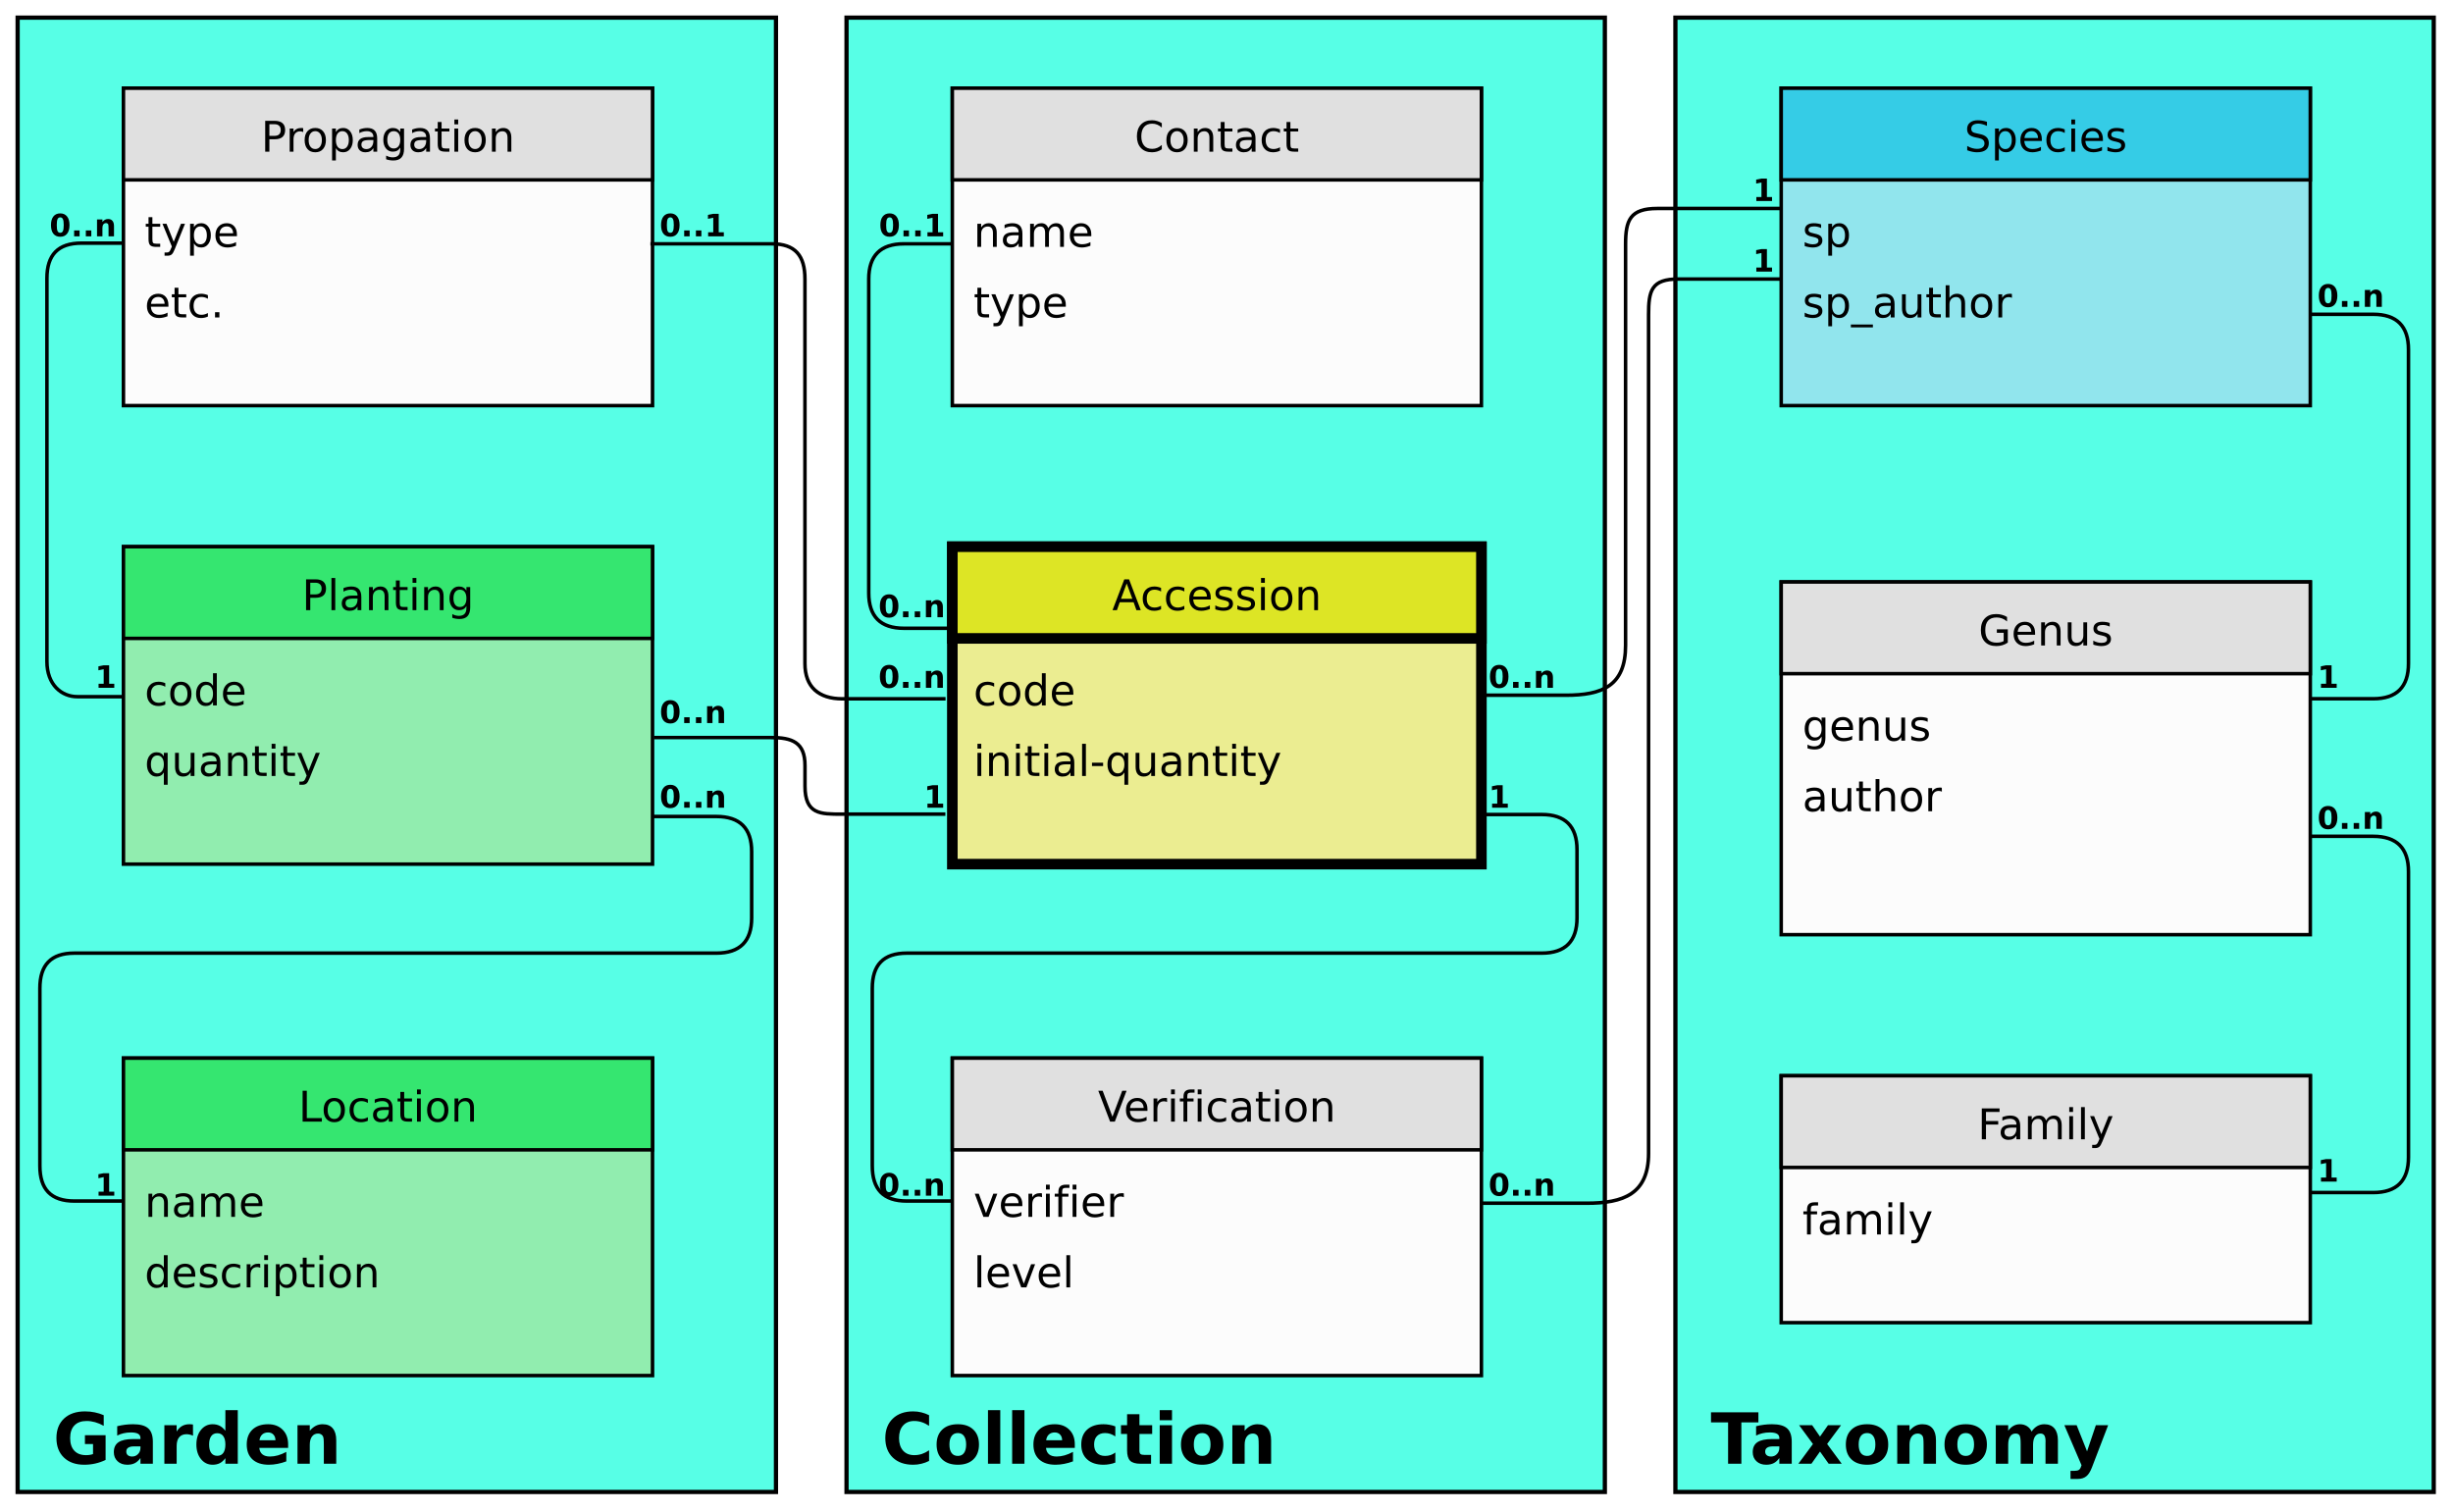
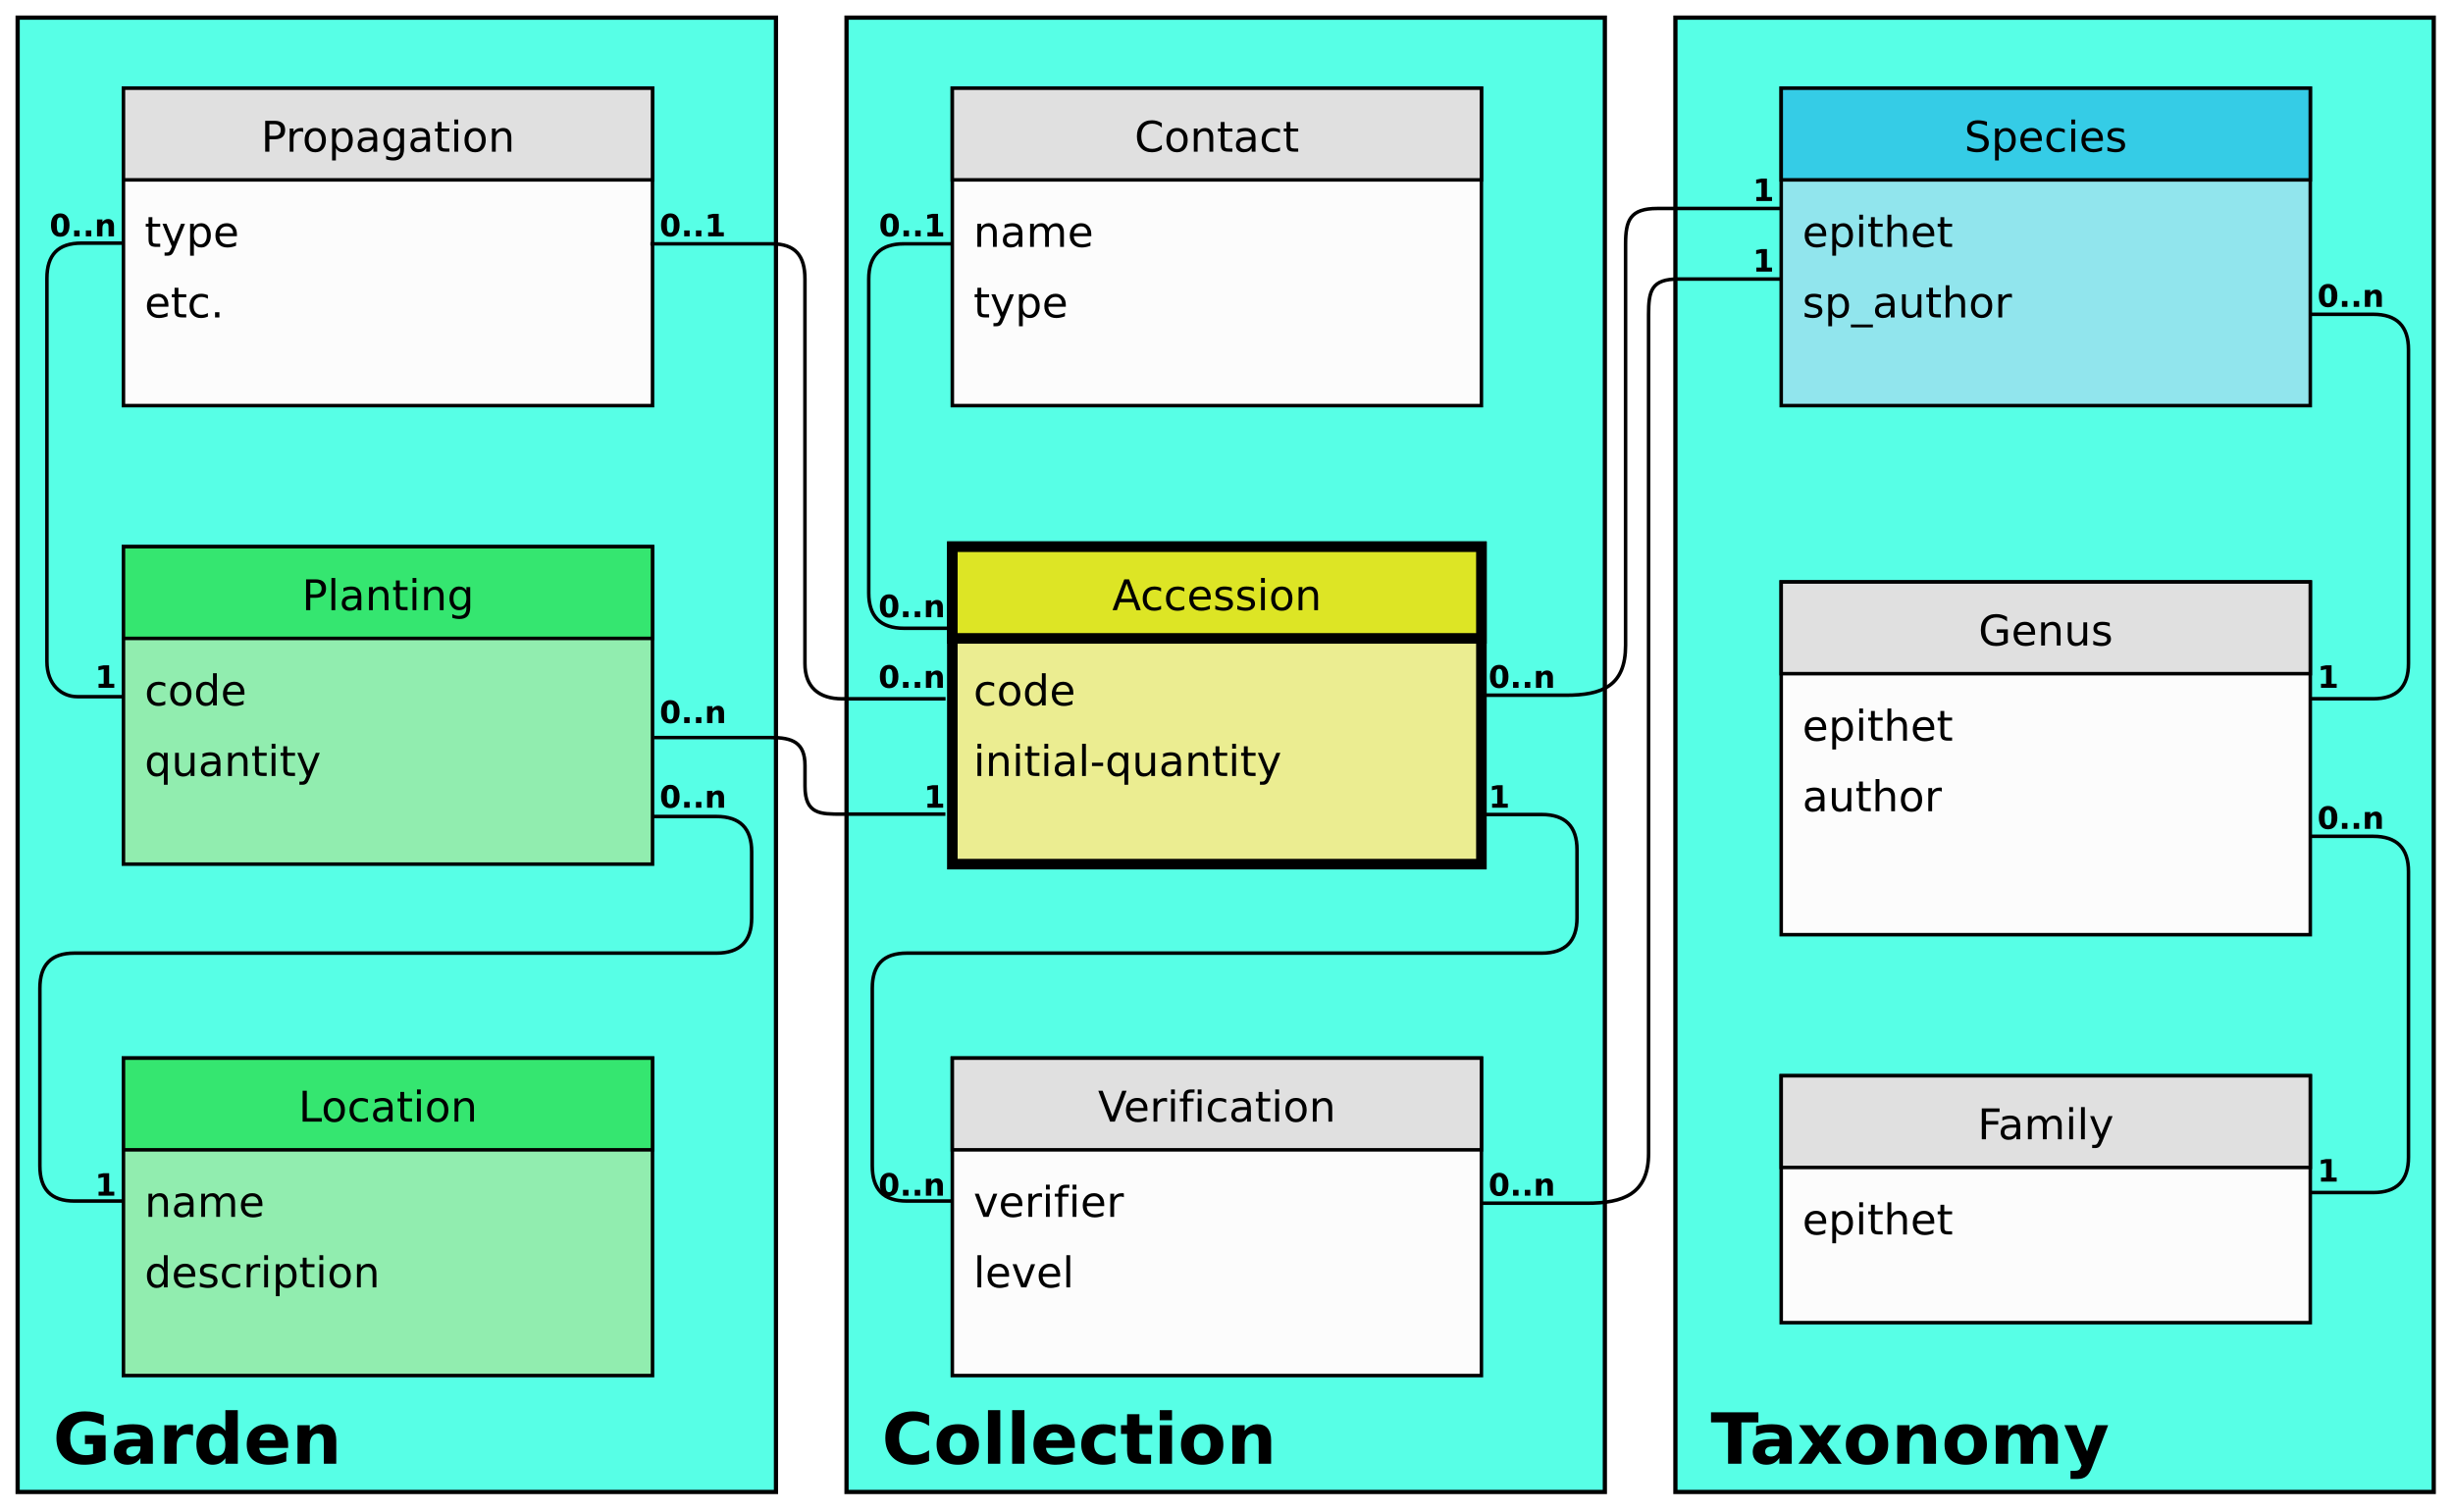
<svg xmlns="http://www.w3.org/2000/svg" version="1.1" width="695.46" height="428.611" id="svg4298">
  <defs id="defs4300" />
  <g transform="translate(5,5)" id="garden-container">
    <path d="m 0,0 215,0 0,418 -215,0 z" id="rect-garden" style="color:#000000;fill:#57ffe6;fill-opacity:1;fill-rule:nonzero;stroke:#000000;stroke-width:1.2;stroke-opacity:1;visibility:visible;display:inline;overflow:visible;enable-background:accumulate" />
    <text x="10" y="410" id="text6429" style="font-size:20px;font-style:normal;font-weight:bold;line-height:125%;font-family:DejaVu Sans">Garden</text>
    <g transform="translate(30,20)" id="propagation-group">
      <path d="M 0,0 150,0 150,90 0,90 z" id="propagation-block" style="fill:#fcfcfc;fill-opacity:1;stroke:#000000" />
      <path d="m 0,0 0,26 150,0 0,-26 z" id="propagation-title" style="fill:#e0e0e0;stroke:#000000;stroke-miterlimit:10" />
      <text x="75" y="18" id="text4376-5" style="font-size:12px;text-anchor:middle;fill:#000000;font-family:DejaVu Sans">Propagation</text>
      <text x="6" y="45" id="text4404-6" style="font-size:12px;text-align:start;text-anchor:start;fill:#000000;font-family:DejaVu Sans">type</text>
      <text x="6" y="65" id="text4404-6-0" style="font-size:12px;text-align:start;text-anchor:start;fill:#000000;font-family:DejaVu Sans">etc.</text>
    </g>
    <g transform="translate(30,150)" id="planting-group">
      <path d="M 0,0 150,0 150,90 0,90 z" id="planting-block" style="color:#000000;fill:#91edaf;fill-opacity:1;fill-rule:nonzero;stroke:#000000;stroke-width:1;stroke-linecap:butt;stroke-linejoin:miter;stroke-miterlimit:4;stroke-opacity:1;stroke-dasharray:none;stroke-dashoffset:0;marker:none;visibility:visible;display:inline;overflow:visible;enable-background:accumulate" />
      <path d="m 0,0 0,26 150,0 0,-26 z" id="planting-title" style="color:#000000;fill:#35e670;fill-opacity:1;fill-rule:nonzero;stroke:#000000;stroke-width:1;stroke-linecap:butt;stroke-linejoin:miter;stroke-miterlimit:10;stroke-opacity:1;stroke-dasharray:none;stroke-dashoffset:0;marker:none;visibility:visible;display:inline;overflow:visible;enable-background:accumulate" />
      <text x="75" y="18" id="text4492" style="font-size:12px;text-anchor:middle;fill:#000000;font-family:DejaVu Sans">Planting</text>
      <text x="6" y="45" id="text3417" style="font-size:12px;text-align:start;text-anchor:start;fill:#000000;font-family:DejaVu Sans">code</text>
      <text x="6" y="65" id="text3419" style="font-size:12px;text-align:start;text-anchor:start;fill:#000000;font-family:DejaVu Sans">quantity</text>
    </g>
    <g transform="translate(30,295)" id="location-group">
      <path d="M 0,0 150,0 150,90 0,90 z" id="location-block" style="color:#000000;fill:#91edaf;fill-opacity:1;fill-rule:nonzero;stroke:#000000;stroke-width:1;stroke-linecap:butt;stroke-linejoin:miter;stroke-miterlimit:4;stroke-opacity:1;stroke-dasharray:none;stroke-dashoffset:0;marker:none;visibility:visible;display:inline;overflow:visible;enable-background:accumulate" />
      <path d="m 0,0 0,26 150,0 0,-26 z" id="location-title" style="color:#000000;fill:#35e670;fill-opacity:1;fill-rule:nonzero;stroke:#000000;stroke-width:1;stroke-linecap:butt;stroke-linejoin:miter;stroke-miterlimit:10;stroke-opacity:1;stroke-dasharray:none;stroke-dashoffset:0;marker:none;visibility:visible;display:inline;overflow:visible;enable-background:accumulate" />
      <text x="75" y="18" id="text4558" style="font-size:12px;text-anchor:middle;fill:#000000;font-family:DejaVu Sans">Location</text>
      <text x="6" y="45" id="text4586-8" style="font-size:12px;text-align:start;text-anchor:start;fill:#000000;font-family:DejaVu Sans">name</text>
      <text x="6" y="65" id="text3426" style="font-size:12px;text-align:start;text-anchor:start;fill:#000000;font-family:DejaVu Sans">description</text>
    </g>
    <text x="182" y="224" id="text4011" style="font-size:8.75px;font-weight:bold;text-anchor:start;font-family:DejaVu Sans">0..n</text>
    <text x="182" y="200" id="text4012" style="font-size:8.75px;font-weight:bold;text-anchor:start;font-family:DejaVu Sans">0..n</text>
    <text x="28" y="62" id="text4013" style="font-size:8.75px;font-weight:bold;text-anchor:end;font-family:DejaVu Sans">0..n</text>
    <text x="28" y="190" id="text4014" style="font-size:8.75px;font-weight:bold;text-anchor:end;font-family:DejaVu Sans">1</text>
    <text x="28" y="334" id="text4015" style="font-size:8.75px;font-weight:bold;text-anchor:end;font-family:DejaVu Sans">1</text>
    <text x="182" y="62" id="text4016" style="font-size:8.75px;font-weight:bold;text-anchor:start;font-family:DejaVu Sans">0..1</text>
  </g>
  <g transform="translate(240,5)" id="collection-container">
    <path d="m 0,0 215,0 0,418 -215,0 z" id="rect-collection" style="color:#000000;fill:#57ffe6;fill-opacity:1;fill-rule:nonzero;stroke:#000000;stroke-width:1.2;stroke-opacity:1;visibility:visible;display:inline;overflow:visible;enable-background:accumulate" />
    <text x="10" y="410" id="text3799" style="font-size:20px;font-style:normal;font-weight:bold;line-height:125%;font-family:DejaVu Sans">Collection</text>
    <g transform="translate(30,20)" id="contact-group">
      <path d="M 0,0 150,0 150,90 0,90 z" id="contact-block" style="fill:#fcfcfc;fill-opacity:1;stroke:#000000" />
      <path d="m 0,0 0,26 150,0 0,-26 z" id="path3432" style="fill:#e0e0e0;stroke:#000000;stroke-miterlimit:10" />
      <text x="75" y="18" id="text3434" style="font-size:12px;text-anchor:middle;fill:#000000;font-family:DejaVu Sans">Contact</text>
      <text x="6" y="45" id="text3438" style="font-size:12px;text-align:start;text-anchor:start;fill:#000000;font-family:DejaVu Sans">name</text>
      <text x="6" y="65" id="text3436" style="font-size:12px;text-align:start;text-anchor:start;fill:#000000;font-family:DejaVu Sans">type</text>
    </g>
    <g transform="translate(30,150)" id="accession-group">
      <path d="M 0,0 150,0 150,90 0,90 z" id="accession-block" style="color:#000000;fill:#ebed91;fill-opacity:1;fill-rule:nonzero;stroke:#000000;stroke-width:3;stroke-linecap:butt;stroke-linejoin:miter;stroke-miterlimit:4;stroke-opacity:1;stroke-dashoffset:0;marker:none;visibility:visible;display:inline;overflow:visible;enable-background:accumulate" />
      <path d="m 0,0 0,26 150,0 0,-26 z" id="accession-title" style="color:#000000;fill:#dde525;fill-opacity:1;fill-rule:nonzero;stroke:#000000;stroke-width:3;stroke-linecap:butt;stroke-linejoin:miter;stroke-miterlimit:10;stroke-opacity:1;stroke-dasharray:none;stroke-dashoffset:0;marker:none;visibility:visible;display:inline;overflow:visible;enable-background:accumulate" />
      <text x="75" y="18" id="text3443" style="font-size:12px;text-anchor:middle;fill:#000000;font-family:DejaVu Sans">Accession</text>
      <text x="6" y="45" id="text3445" style="font-size:12px;text-align:start;text-anchor:start;fill:#000000;font-family:DejaVu Sans">code</text>
      <text x="6" y="65" id="text3447" style="font-size:12px;text-align:start;text-anchor:start;fill:#000000;font-family:DejaVu Sans">initial-quantity</text>
    </g>
    <g transform="translate(30,295)" id="verification-group">
      <path d="M 0,0 150,0 150,90 0,90 z" id="path3450" style="fill:#fcfcfc;fill-opacity:1;stroke:#000000" />
      <path d="m 0,0 0,26 150,0 0,-26 z" id="path3452" style="fill:#e0e0e0;stroke:#000000;stroke-miterlimit:10" />
      <text x="75" y="18" id="text3454" style="font-size:12px;text-anchor:middle;fill:#000000;font-family:DejaVu Sans">Verification</text>
      <text x="6" y="45" id="text3456" style="font-size:12px;text-align:start;text-anchor:start;fill:#000000;font-family:DejaVu Sans">verifier</text>
      <text x="6" y="65" id="text3458" style="font-size:12px;text-align:start;text-anchor:start;fill:#000000;font-family:DejaVu Sans">level</text>
    </g>
    <text x="28" y="62" id="text3042" style="font-size:8.75px;font-weight:bold;text-anchor:end;font-family:DejaVu Sans">0..1</text>
    <text x="182" y="190" id="text3036" style="font-size:8.75px;font-weight:bold;text-anchor:start;font-family:DejaVu Sans">0..n</text>
    <text x="182" y="224" id="text3038" style="font-size:8.75px;font-weight:bold;text-anchor:start;font-family:DejaVu Sans">1</text>
    <text x="182" y="334" id="text3040" style="font-size:8.75px;font-weight:bold;text-anchor:start;font-family:DejaVu Sans">0..n</text>
    <text x="28" y="170" id="text3044" style="font-size:8.75px;font-weight:bold;text-anchor:end;font-family:DejaVu Sans">0..n</text>
    <text x="28" y="190" id="text3046" style="font-size:8.75px;font-weight:bold;text-anchor:end;font-family:DejaVu Sans">0..n</text>
    <text x="28" y="224" id="text3048" style="font-size:8.75px;font-weight:bold;text-anchor:end;font-family:DejaVu Sans">1</text>
    <text x="28" y="334" id="text3050" style="font-size:8.75px;font-weight:bold;text-anchor:end;font-family:DejaVu Sans">0..n</text>
  </g>
  <g transform="translate(475,5)" id="taxonomy-container">
    <path d="m 0,0 215,0 0,418 -215,0 z" id="rect-taxonomy" style="color:#000000;fill:#57ffe6;fill-opacity:1;fill-rule:nonzero;stroke:#000000;stroke-width:1.2;stroke-opacity:1;visibility:visible;display:inline;overflow:visible;enable-background:accumulate" />
    <text x="10" y="410" id="text3821" style="font-size:20px;font-style:normal;font-weight:bold;line-height:125%;font-family:DejaVu Sans">Taxonomy</text>
    <g transform="translate(30,20)" id="species-group">
      <path d="M 0,0 150,0 150,90 0,90 z" id="species-block" style="fill:#91e5ed;fill-opacity:1;stroke:#000000;stroke-width:1;stroke-opacity:1" />
      <path d="m 0,0 0,26 150,0 0,-26 z" id="species-title" style="color:#000000;fill:#35cce6;fill-opacity:1;fill-rule:nonzero;stroke:#000000;stroke-width:1;stroke-linecap:butt;stroke-linejoin:miter;stroke-miterlimit:10;stroke-opacity:1;stroke-dasharray:none;stroke-dashoffset:0;marker:none;visibility:visible;display:inline;overflow:visible;enable-background:accumulate" />
      <text x="75" y="18" id="text3826" style="font-size:12px;text-anchor:middle;fill:#000000;font-family:DejaVu Sans">Species</text>
-       <text x="6" y="45" id="text3828" style="font-size:12px;text-align:start;fill:#000000;font-family:DejaVu Sans">sp</text>
+       <text x="6" y="45" id="text3828" style="font-size:12px;text-align:start;fill:#000000;font-family:DejaVu Sans">epithet</text>
      <text x="6" y="65" id="text3830" style="font-size:12px;text-align:start;fill:#000000;font-family:DejaVu Sans">sp_author</text>
    </g>
    <g transform="translate(30,160)" id="genus-group">
      <path d="m 0,0 150,0 0,100 -150,0 z" id="genus-block" style="fill:#fcfcfc;fill-opacity:1;stroke:#000000" />
      <path d="m 0,0 0,26 150,0 0,-26 z" id="genus-title" style="fill:#e0e0e0;stroke:#000000;stroke-miterlimit:10" />
      <text x="75" y="18" id="text3835" style="font-size:12px;text-anchor:middle;fill:#000000;font-family:DejaVu Sans">Genus</text>
-       <text x="6" y="45" id="text3837" style="font-size:12px;text-align:start;fill:#000000;font-family:DejaVu Sans">genus</text>
+       <text x="6" y="45" id="text3837" style="font-size:12px;text-align:start;fill:#000000;font-family:DejaVu Sans">epithet</text>
      <text x="6" y="65" id="text3839" style="font-size:12px;text-align:start;fill:#000000;font-family:DejaVu Sans">author</text>
    </g>
    <g transform="translate(30,300)" id="family-group">
      <path d="M 0,0 150,0 150,70 0,70 z" id="family-block" style="fill:#fcfcfc;fill-opacity:1;stroke:#000000" />
      <path d="m 0,0 0,26 150,0 0,-26 z" id="family-title" style="fill:#e0e0e0;fill-opacity:1;stroke:#000000;stroke-width:1;stroke-opacity:1" />
      <text x="75" y="18" id="text3844" style="font-size:12px;text-anchor:middle;fill:#000000;font-family:DejaVu Sans">Family</text>
-       <text x="6" y="45" id="text3846" style="font-size:12px;text-align:start;fill:#000000;font-family:DejaVu Sans">family</text>
+       <text x="6" y="45" id="text3846" style="font-size:12px;text-align:start;fill:#000000;font-family:DejaVu Sans">epithet</text>
    </g>
    <text x="28" y="52" id="text3309" style="font-size:8.75px;font-weight:bold;text-anchor:end;font-family:DejaVu Sans">1</text>
    <text x="28" y="72" id="text3311" style="font-size:8.75px;font-weight:bold;text-anchor:end;font-family:DejaVu Sans">1</text>
    <text x="182" y="82" id="text3313" style="font-size:8.75px;font-weight:bold;text-anchor:start;font-family:DejaVu Sans">0..n</text>
    <text x="182" y="190" id="text3315" style="font-size:8.75px;font-weight:bold;text-anchor:start;font-family:DejaVu Sans">1</text>
    <text x="182" y="230" id="text3317" style="font-size:8.75px;font-weight:bold;text-anchor:start;font-family:DejaVu Sans">0..n</text>
    <text x="182" y="330" id="text3319" style="font-size:8.75px;font-weight:bold;text-anchor:start;font-family:DejaVu Sans">1</text>
  </g>
  <path d="m 419.991,341.134 29.875,0 c 10.355,0 17.527,-2.564 17.527,-14.14 l 0,-237.743 c 0,-6.863 0.782,-10.14 8.473,-10.14 l 28.822,0" id="path4428-9" style="fill:none;stroke:#000000;stroke-miterlimit:10" />
  <path d="m 184.4,69.129 34.405,0 c 6.667,0 9.408,3.333 9.408,10 l 0,109 c 0,6.667 3.925,10 10.592,10 l 29.273,0" id="path3663-3-7" style="fill:none;stroke:#000000;stroke-miterlimit:10" />
  <path d="m 419.866,197.111 24,0 c 10.355,0 17.009,-2.564 17.009,-14.14 l 0,-113.72 c 0,-6.863 1.3,-10.14 8.991,-10.14 l 34.822,0" id="path4428" style="fill:none;stroke:#000000;stroke-miterlimit:10" />
  <path d="m 185.366,209.111 c 0,0 27.165,0 33.215,0 6.049,0 9.646,1.356 9.646,7.933 l 0,5.847 c 0,8.019 4.402,7.93 10.444,7.93 6.042,0 29.358,0 29.358,0" id="path4544" style="color:#000000;fill:none;stroke:#000000;stroke-width:1;stroke-linecap:butt;stroke-linejoin:miter;stroke-miterlimit:10;stroke-opacity:1;stroke-dasharray:none;stroke-dashoffset:0;marker:none;visibility:visible;display:inline;overflow:visible;enable-background:accumulate" />
  <path d="m 654.837,237.111 18,0 c 6.667,0 10,3.333 10,10 l 0,81 c 0,6.667 -3.333,10 -10,10 l -18,0" id="path4722" style="fill:none;stroke:#000000;stroke-miterlimit:10" />
  <path d="m 269.052,178.129 -12.75,0 c -6.667,0 -10,-3.333 -10,-10 l 0,-89 c 0,-6.667 3.333,-10 10,-10 l 13.634,0" id="path3663-3" style="fill:none;stroke:#000000;stroke-miterlimit:10" />
  <path d="m 185.106,231.49 18,0 c 6.667,0 10,3.333 10,10 l 0,18.741 c 0,6.667 -3.333,10 -10,10 l -182,0 c -6.667,0 -9.803,3.333 -9.803,10 l 0,50.29 c 0,6.667 3.136,10 9.803,10 l 14,0" id="path4600" style="color:#000000;fill:none;stroke:#000000;stroke-width:1;stroke-linecap:butt;stroke-linejoin:miter;stroke-miterlimit:10;stroke-opacity:1;stroke-dasharray:none;stroke-dashoffset:0;marker:none;visibility:visible;display:inline;overflow:visible;enable-background:accumulate" />
  <path d="m 35.194,68.931 -12.087,0 c -6.667,0 -9.803,3.333 -9.803,10 l 0,108.59 c 0,6.667 4.196,10 8.591,10 8.108,0 13.181,0 13.181,0" id="path4600-8" style="color:#000000;fill:none;stroke:#000000;stroke-width:1;stroke-linecap:butt;stroke-linejoin:miter;stroke-miterlimit:10;stroke-opacity:1;stroke-dasharray:none;stroke-dashoffset:0;marker:none;visibility:visible;display:inline;overflow:visible;enable-background:accumulate" />
  <path d="m 419.106,230.931 18,0 c 6.667,0 10,3.333 10,10 l 0,19.3 c 0,6.667 -3.333,10 -10,10 l -180,0 c -6.667,0 -9.803,3.333 -9.803,10 l 0,50.29 c 0,6.667 3.136,10 9.803,10 l 12.786,0" id="path4600-6" style="color:#000000;fill:none;stroke:#000000;stroke-width:1;stroke-linecap:butt;stroke-linejoin:miter;stroke-miterlimit:10;stroke-opacity:1;stroke-dasharray:none;stroke-dashoffset:0;marker:none;visibility:visible;display:inline;overflow:visible;enable-background:accumulate" />
  <path d="m 654.837,89.111 18,0 c 6.667,0 10,3.333 10,10 l 0,89 c 0,6.667 -3.333,10 -10,10 l -18,0" id="path4722-6" style="fill:none;stroke:#000000;stroke-miterlimit:10" />
</svg>
